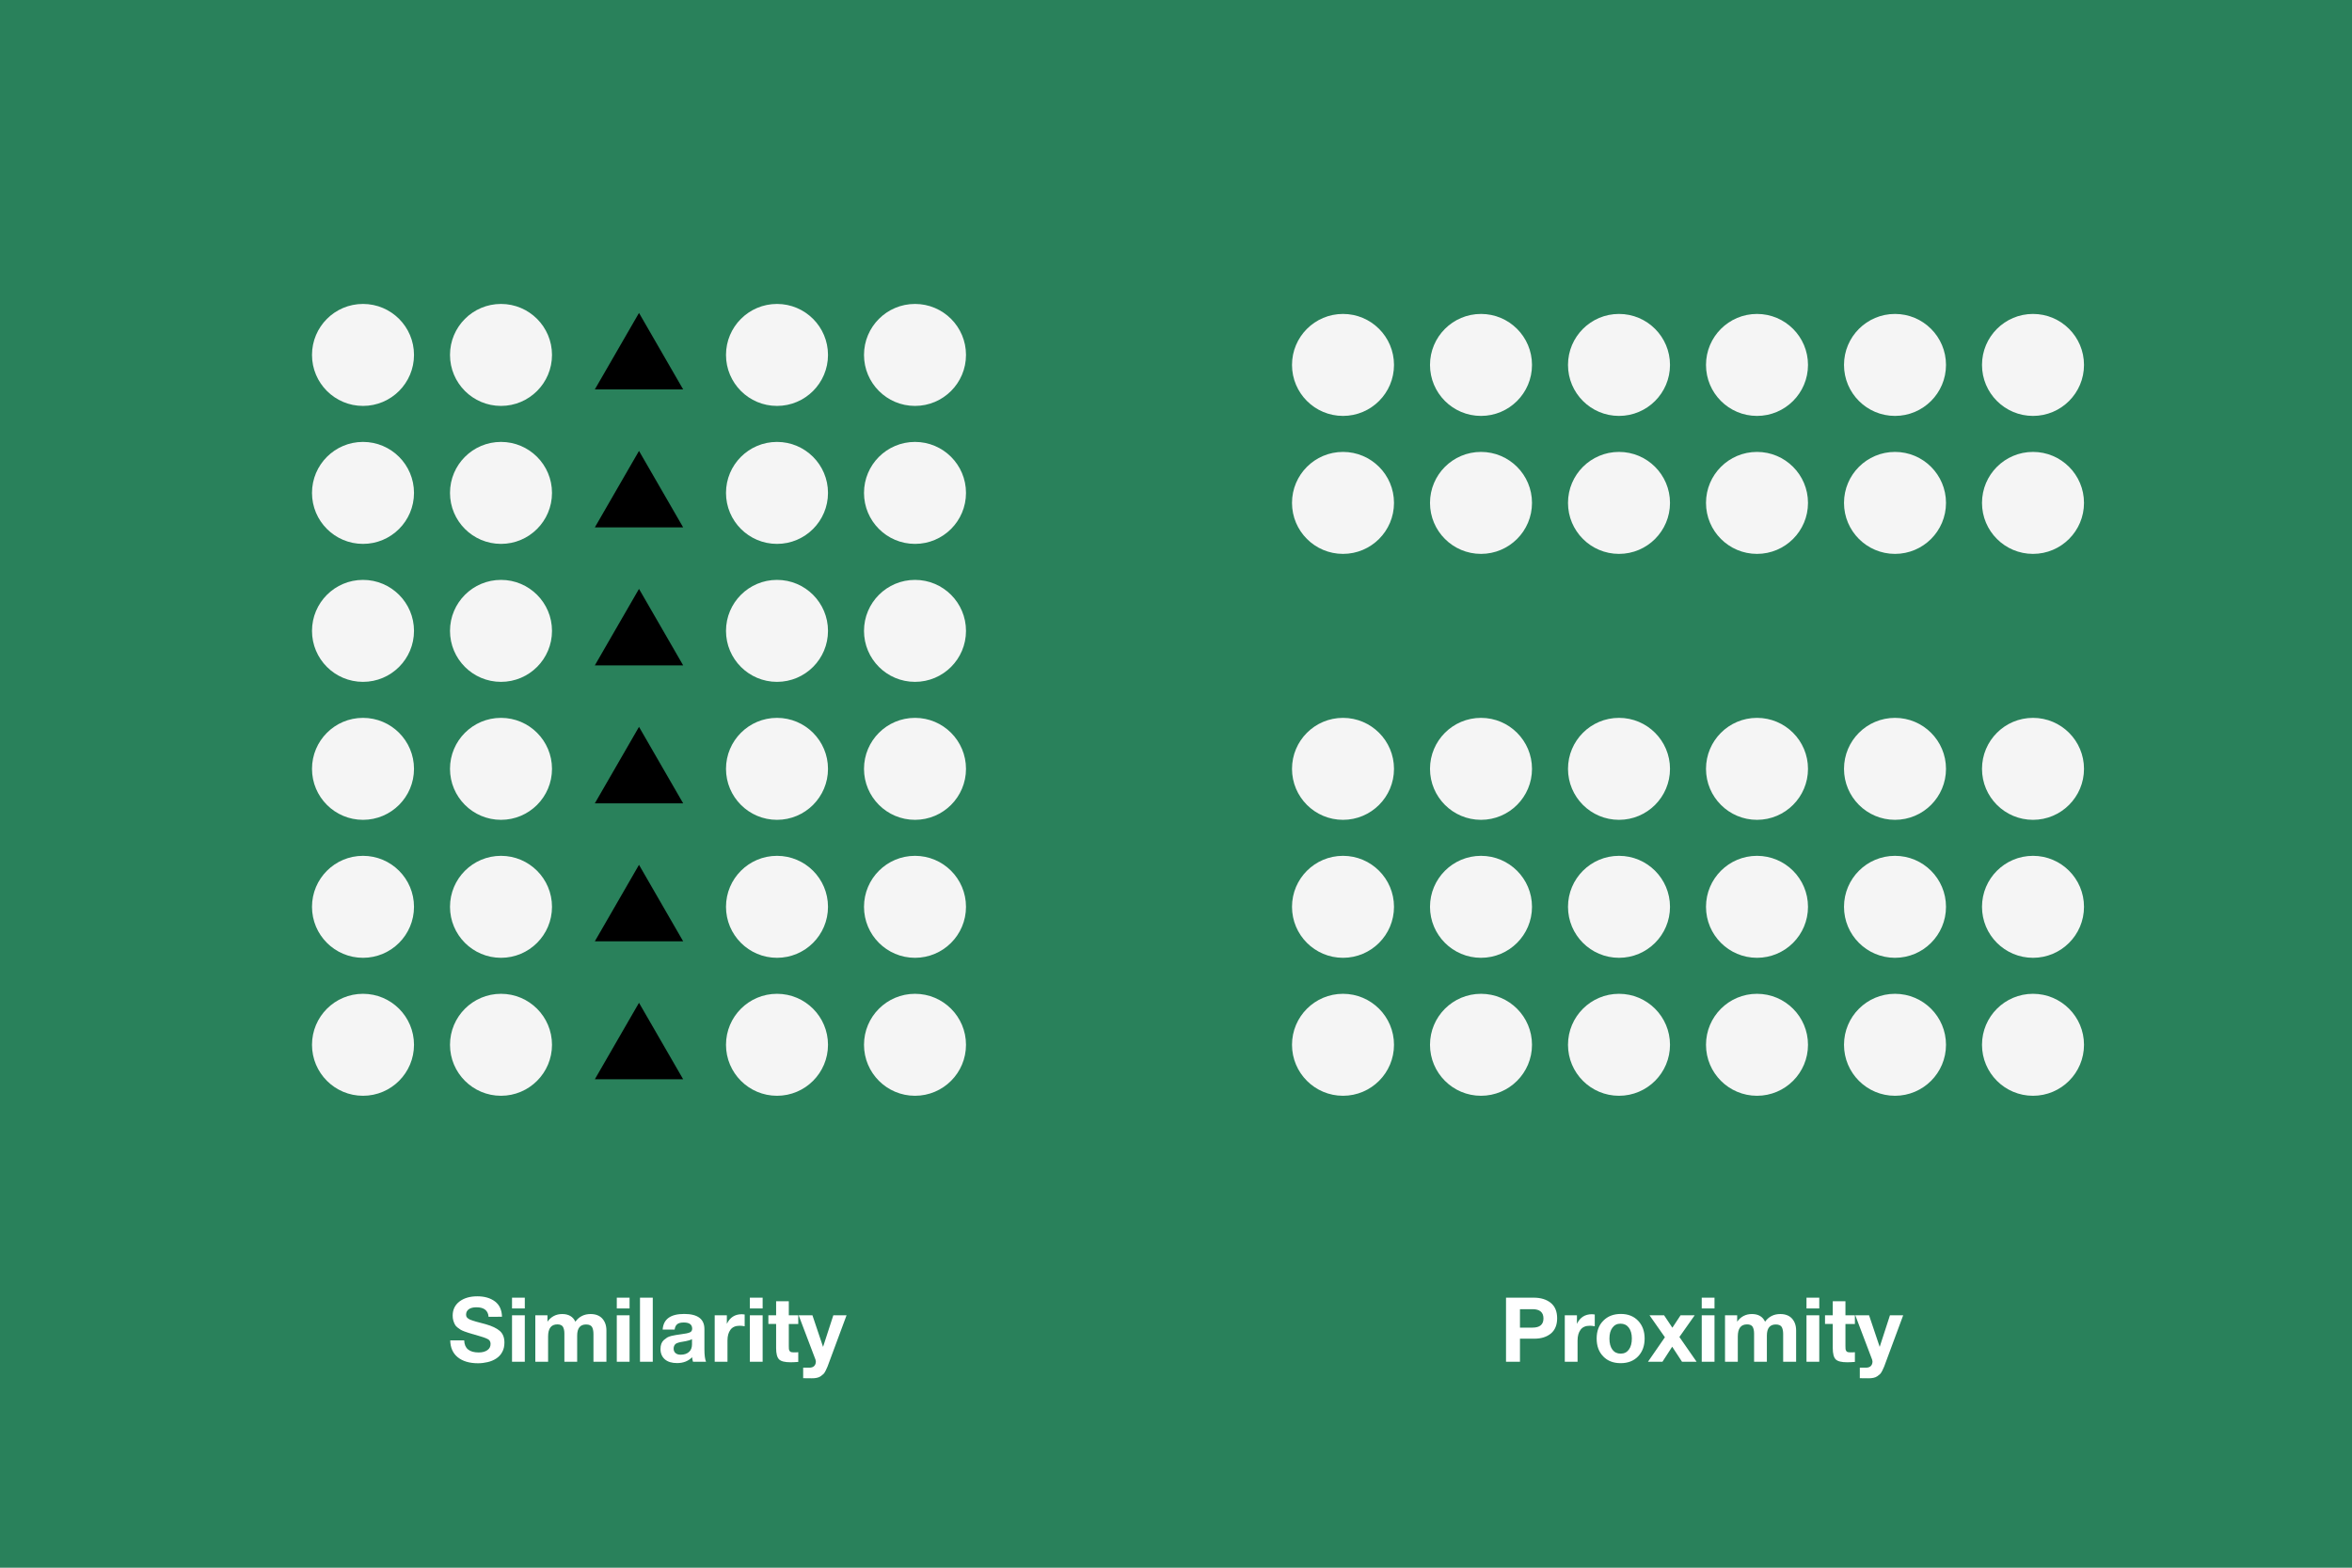
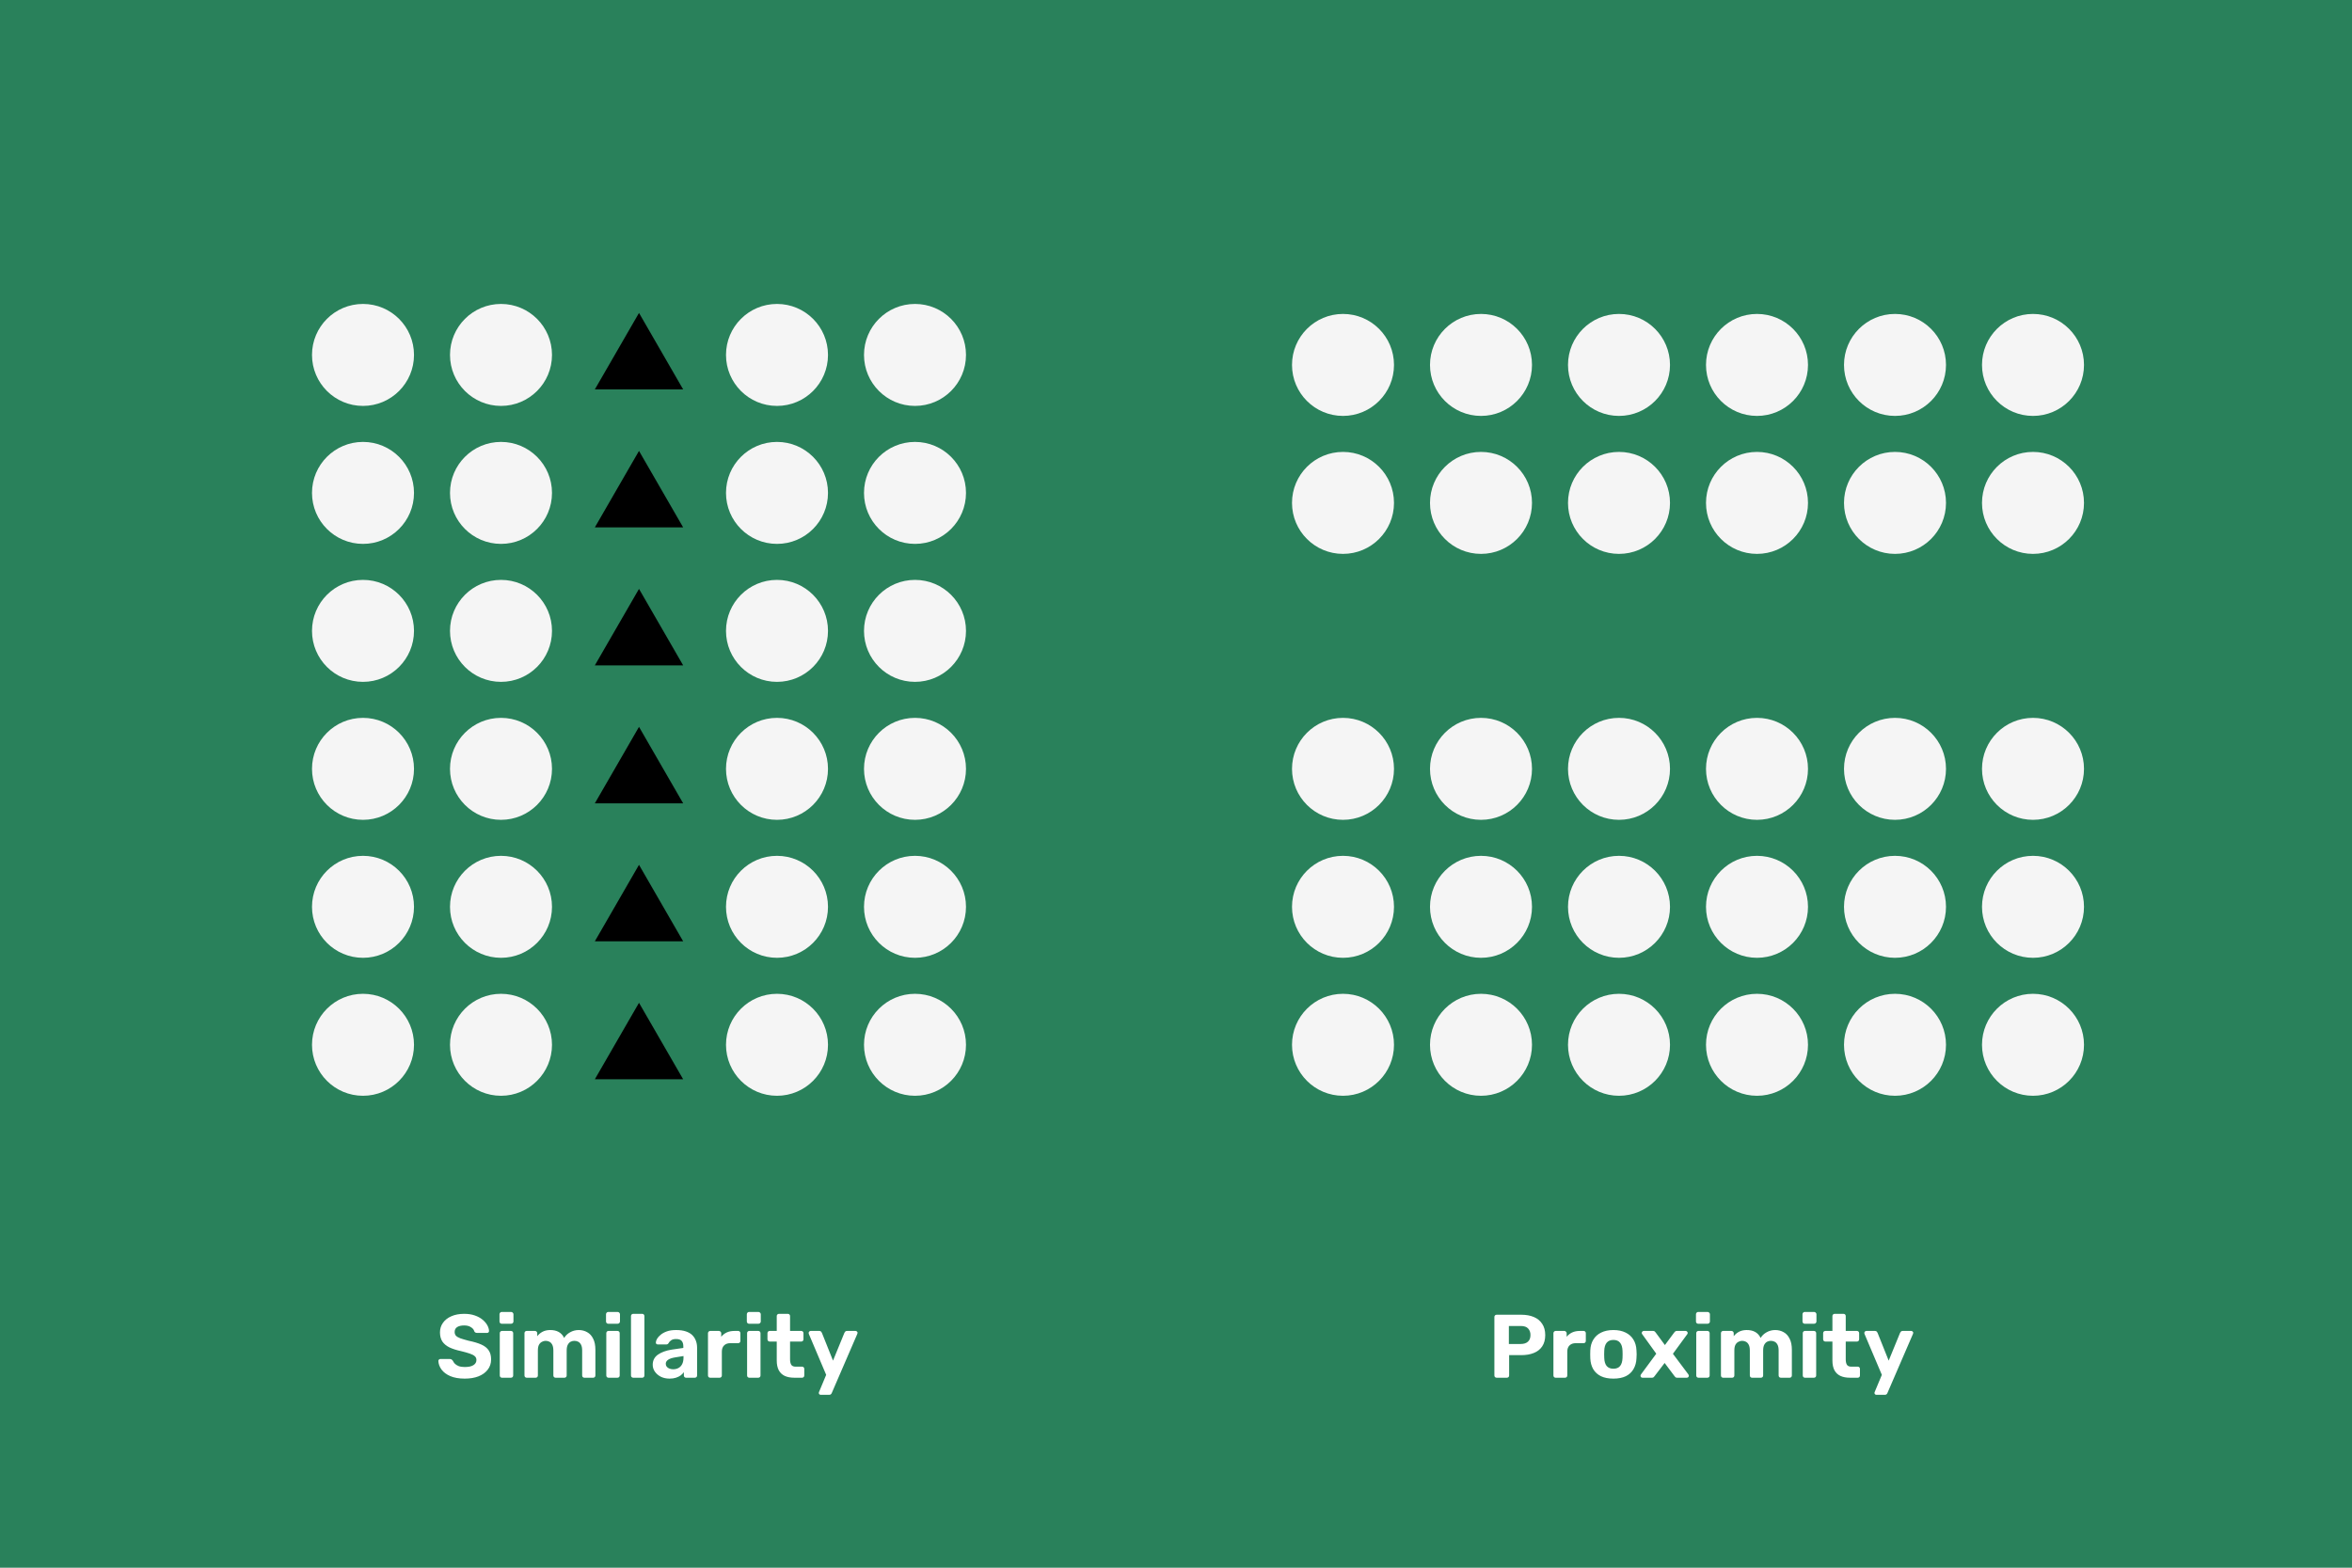
<svg xmlns="http://www.w3.org/2000/svg" width="1176" height="784" viewBox="0 0 1176 784" fill="none">
  <rect width="1176" height="784" fill="#29815B" />
  <circle cx="671.5" cy="182.5" r="25.5" fill="#F5F5F5" />
  <circle cx="457.5" cy="177.5" r="25.5" transform="rotate(90 457.5 177.5)" fill="#F5F5F5" />
  <circle cx="878.5" cy="182.5" r="25.5" fill="#F5F5F5" />
  <circle cx="457.5" cy="384.5" r="25.5" transform="rotate(90 457.5 384.5)" fill="#F5F5F5" />
  <circle cx="671.5" cy="251.5" r="25.5" fill="#F5F5F5" />
  <circle cx="388.5" cy="177.5" r="25.5" transform="rotate(90 388.5 177.5)" fill="#F5F5F5" />
  <circle cx="878.5" cy="251.5" r="25.5" fill="#F5F5F5" />
  <circle cx="388.5" cy="384.5" r="25.5" transform="rotate(90 388.5 384.5)" fill="#F5F5F5" />
  <circle cx="671.5" cy="384.5" r="25.5" fill="#F5F5F5" />
  <path d="M319.5 156.5L341.584 194.75H297.416L319.5 156.5Z" fill="black" />
  <circle cx="878.5" cy="384.5" r="25.5" fill="#F5F5F5" />
  <path d="M319.5 363.5L341.584 401.75H297.416L319.5 363.5Z" fill="black" />
  <circle cx="671.5" cy="453.5" r="25.5" fill="#F5F5F5" />
  <circle cx="250.5" cy="177.5" r="25.5" transform="rotate(90 250.5 177.5)" fill="#F5F5F5" />
  <circle cx="878.5" cy="453.5" r="25.5" fill="#F5F5F5" />
  <circle cx="250.5" cy="384.5" r="25.5" transform="rotate(90 250.5 384.5)" fill="#F5F5F5" />
  <circle cx="671.5" cy="522.5" r="25.5" fill="#F5F5F5" />
  <circle cx="181.5" cy="177.5" r="25.5" transform="rotate(90 181.5 177.5)" fill="#F5F5F5" />
  <circle cx="878.5" cy="522.5" r="25.5" fill="#F5F5F5" />
  <circle cx="181.5" cy="384.5" r="25.5" transform="rotate(90 181.5 384.5)" fill="#F5F5F5" />
  <circle cx="740.5" cy="182.5" r="25.5" fill="#F5F5F5" />
  <circle cx="457.5" cy="246.5" r="25.5" transform="rotate(90 457.5 246.5)" fill="#F5F5F5" />
  <circle cx="947.5" cy="182.5" r="25.5" fill="#F5F5F5" />
  <circle cx="457.5" cy="453.5" r="25.5" transform="rotate(90 457.5 453.5)" fill="#F5F5F5" />
  <circle cx="740.5" cy="251.5" r="25.5" fill="#F5F5F5" />
  <circle cx="388.5" cy="246.5" r="25.5" transform="rotate(90 388.5 246.5)" fill="#F5F5F5" />
  <circle cx="947.5" cy="251.5" r="25.5" fill="#F5F5F5" />
  <circle cx="388.5" cy="453.5" r="25.5" transform="rotate(90 388.5 453.5)" fill="#F5F5F5" />
  <circle cx="740.5" cy="384.5" r="25.5" fill="#F5F5F5" />
  <path d="M319.5 225.5L341.584 263.75H297.416L319.5 225.5Z" fill="black" />
  <circle cx="947.5" cy="384.5" r="25.5" fill="#F5F5F5" />
  <path d="M319.5 432.5L341.584 470.75H297.416L319.5 432.5Z" fill="black" />
  <circle cx="740.5" cy="453.5" r="25.5" fill="#F5F5F5" />
  <circle cx="250.5" cy="246.5" r="25.5" transform="rotate(90 250.5 246.5)" fill="#F5F5F5" />
  <circle cx="947.5" cy="453.5" r="25.5" fill="#F5F5F5" />
  <circle cx="250.5" cy="453.5" r="25.5" transform="rotate(90 250.5 453.5)" fill="#F5F5F5" />
  <circle cx="740.5" cy="522.5" r="25.5" fill="#F5F5F5" />
  <circle cx="181.5" cy="246.5" r="25.5" transform="rotate(90 181.5 246.5)" fill="#F5F5F5" />
  <circle cx="947.5" cy="522.5" r="25.5" fill="#F5F5F5" />
  <circle cx="181.5" cy="453.5" r="25.5" transform="rotate(90 181.5 453.5)" fill="#F5F5F5" />
  <circle cx="809.5" cy="182.5" r="25.5" fill="#F5F5F5" />
  <circle cx="457.5" cy="315.5" r="25.5" transform="rotate(90 457.5 315.5)" fill="#F5F5F5" />
  <circle cx="1016.5" cy="182.5" r="25.5" fill="#F5F5F5" />
  <circle cx="457.5" cy="522.5" r="25.5" transform="rotate(90 457.5 522.5)" fill="#F5F5F5" />
  <circle cx="809.5" cy="251.5" r="25.5" fill="#F5F5F5" />
  <circle cx="388.5" cy="315.5" r="25.5" transform="rotate(90 388.5 315.5)" fill="#F5F5F5" />
  <circle cx="1016.5" cy="251.5" r="25.5" fill="#F5F5F5" />
  <circle cx="388.5" cy="522.5" r="25.5" transform="rotate(90 388.5 522.5)" fill="#F5F5F5" />
  <circle cx="809.5" cy="384.5" r="25.5" fill="#F5F5F5" />
  <path d="M319.5 294.5L341.584 332.75H297.416L319.5 294.5Z" fill="black" />
  <circle cx="1016.5" cy="384.5" r="25.5" fill="#F5F5F5" />
  <path d="M319.5 501.5L341.584 539.75H297.416L319.5 501.5Z" fill="black" />
  <circle cx="809.5" cy="453.5" r="25.5" fill="#F5F5F5" />
  <circle cx="250.5" cy="315.5" r="25.5" transform="rotate(90 250.5 315.5)" fill="#F5F5F5" />
  <circle cx="1016.5" cy="453.5" r="25.5" fill="#F5F5F5" />
  <circle cx="250.5" cy="522.5" r="25.5" transform="rotate(90 250.5 522.5)" fill="#F5F5F5" />
  <circle cx="809.5" cy="522.5" r="25.5" fill="#F5F5F5" />
  <circle cx="181.5" cy="315.5" r="25.5" transform="rotate(90 181.5 315.5)" fill="#F5F5F5" />
  <circle cx="1016.5" cy="522.5" r="25.5" fill="#F5F5F5" />
  <circle cx="181.5" cy="522.5" r="25.5" transform="rotate(90 181.5 522.5)" fill="#F5F5F5" />
-   <path d="M250.998 658.5L244.293 658.545C244.023 655.35 241.998 653.775 238.218 653.775C236.598 653.775 235.338 654.09 234.438 654.72C233.538 655.35 233.043 656.25 233.043 657.42C233.043 657.78 233.133 658.14 233.223 658.455C233.358 658.725 233.583 658.995 233.898 659.265C234.258 659.535 234.573 659.715 234.888 659.895C235.248 660.075 235.743 660.255 236.373 660.435C237.003 660.615 237.588 660.795 238.128 660.975C238.668 661.11 239.388 661.29 240.333 661.56C241.323 661.785 242.133 662.01 242.853 662.235C246.003 663.135 248.388 664.26 249.918 665.61C251.448 666.96 252.213 668.895 252.213 671.415C252.213 673.215 251.853 674.835 251.088 676.185C250.368 677.535 249.333 678.615 248.073 679.425C246.813 680.235 245.418 680.82 243.888 681.18C242.358 681.54 240.738 681.765 239.028 681.765C234.708 681.765 231.288 680.73 228.858 678.75C226.428 676.77 225.168 673.935 225.123 670.335H232.098C232.233 674.34 234.663 676.365 239.343 676.365C241.188 676.365 242.628 675.96 243.708 675.195C244.788 674.43 245.283 673.395 245.283 672.09C245.283 670.965 244.833 670.155 243.843 669.66C242.853 669.12 240.828 668.445 237.678 667.545C237.498 667.5 237.363 667.455 237.273 667.455C237.183 667.41 237.093 667.365 236.913 667.32C236.778 667.275 236.643 667.23 236.508 667.23C235.428 666.915 234.708 666.69 234.258 666.555C233.853 666.42 233.178 666.195 232.278 665.88C231.378 665.52 230.703 665.25 230.298 664.98C229.848 664.71 229.353 664.305 228.723 663.855C228.093 663.36 227.688 662.865 227.418 662.325C227.148 661.785 226.878 661.155 226.653 660.39C226.428 659.625 226.338 658.815 226.338 657.915C226.338 654.99 227.463 652.65 229.713 650.895C231.963 649.185 234.933 648.285 238.668 648.285C242.268 648.285 245.193 649.14 247.488 650.85C249.738 652.56 250.908 655.08 250.998 658.5ZM262.402 648.96V654.36H256.012V648.96H262.402ZM262.402 657.78V681H256.012V657.78H262.402ZM303.208 681H296.728V667.14C296.728 665.61 296.458 664.44 296.008 663.63C295.513 662.82 294.523 662.37 293.038 662.37C290.068 662.37 288.583 664.26 288.583 667.95V681H282.193V666.87C282.193 665.43 281.923 664.35 281.473 663.54C280.978 662.73 280.033 662.325 278.683 662.325C275.578 662.325 274.048 664.35 274.048 668.4V681H267.658V657.78H273.733V660.975C275.533 658.455 278.008 657.15 281.113 657.15C284.308 657.15 286.513 658.455 287.683 660.975C289.528 658.455 292.048 657.15 295.288 657.15C297.808 657.15 299.788 657.915 301.138 659.4C302.488 660.885 303.208 662.865 303.208 665.385V681ZM314.784 648.96V654.36H308.394V648.96H314.784ZM314.784 657.78V681H308.394V657.78H314.784ZM326.386 648.96V681H319.996V648.96H326.386ZM353.018 681H346.493C346.313 680.415 346.133 679.65 346.043 678.75C344.108 680.73 341.588 681.675 338.528 681.675C335.963 681.675 333.938 681.09 332.453 679.83C331.013 678.57 330.248 676.86 330.248 674.655C330.248 673.665 330.383 672.81 330.653 672.045C330.923 671.325 331.328 670.695 331.913 670.155C332.498 669.66 333.038 669.255 333.578 668.895C334.118 668.58 334.838 668.31 335.738 668.085C336.683 667.905 337.448 667.725 337.988 667.635C338.573 667.545 339.383 667.41 340.418 667.275C342.668 667.005 344.153 666.69 344.918 666.33C345.683 666.015 346.088 665.385 346.088 664.485C346.088 662.415 344.693 661.38 341.903 661.38C340.418 661.38 339.338 661.65 338.663 662.19C337.943 662.73 337.493 663.63 337.313 664.935H331.328C331.688 659.715 335.243 657.105 342.083 657.105C348.833 657.105 352.208 659.625 352.208 664.665V674.7C352.208 677.67 352.478 679.74 353.018 681ZM345.998 669.705C345.278 670.155 343.748 670.605 341.498 670.965C339.608 671.235 338.393 671.64 337.808 672.09C337.178 672.63 336.818 673.44 336.818 674.43C336.818 675.375 337.133 676.14 337.763 676.68C338.393 677.22 339.248 677.49 340.328 677.49C342.038 677.49 343.433 677.04 344.468 676.14C345.503 675.24 345.998 673.935 345.998 672.315V669.705ZM372.332 657.375V663.27C371.432 663.09 370.577 663 369.857 663C367.742 663 366.212 663.675 365.222 665.025C364.232 666.375 363.737 668.13 363.737 670.38V681H357.347V657.78H363.422V662.055C364.952 658.86 367.427 657.24 370.937 657.24C371.207 657.24 371.702 657.285 372.332 657.375ZM381.318 648.96V654.36H374.928V648.96H381.318ZM381.318 657.78V681H374.928V657.78H381.318ZM399.129 657.78V662.145H394.404V673.08C394.404 673.755 394.404 674.25 394.449 674.565C394.449 674.88 394.584 675.195 394.764 675.555C394.944 675.87 395.214 676.095 395.574 676.185C395.934 676.275 396.474 676.32 397.194 676.32C397.959 676.32 398.589 676.32 399.129 676.23V681.09C397.554 681.225 396.249 681.27 395.259 681.27C392.469 681.27 390.534 680.82 389.544 679.83C388.554 678.84 388.059 676.95 388.059 674.16V662.1H384.189V657.78H388.059V650.76H394.404V657.78H399.129ZM423.275 657.78L414.68 680.955C414.275 682.125 413.96 682.935 413.78 683.385C413.6 683.835 413.285 684.51 412.88 685.365C412.475 686.175 412.115 686.76 411.755 687.12C411.395 687.435 410.945 687.795 410.36 688.245C409.775 688.65 409.1 688.92 408.38 689.055C407.66 689.235 406.805 689.28 405.86 689.28C405.05 689.28 403.655 689.28 401.585 689.235V683.97H404.69C405.725 683.97 406.535 683.7 407.075 683.16C407.615 682.62 407.93 681.855 407.93 680.865C407.93 680.64 407.84 680.325 407.75 679.965L399.335 657.78H406.22L411.53 673.575L416.66 657.78H423.275Z" fill="white" />
-   <path d="M753.01 648.96H766.825C770.425 648.96 773.26 649.86 775.375 651.57C777.49 653.28 778.57 655.845 778.57 659.265C778.57 662.64 777.49 665.205 775.42 666.915C773.305 668.625 770.56 669.48 767.185 669.48H759.985V681H753.01V648.96ZM759.985 654.72V663.945H766.24C769.885 663.945 771.73 662.415 771.73 659.355C771.73 656.295 769.885 654.72 766.285 654.72H759.985ZM797.379 657.375V663.27C796.479 663.09 795.624 663 794.904 663C792.789 663 791.259 663.675 790.269 665.025C789.279 666.375 788.784 668.13 788.784 670.38V681H782.394V657.78H788.469V662.055C789.999 658.86 792.474 657.24 795.984 657.24C796.254 657.24 796.749 657.285 797.379 657.375ZM810.434 657.105C813.989 657.105 816.869 658.23 819.029 660.48C821.189 662.73 822.314 665.7 822.314 669.39C822.314 673.125 821.189 676.095 819.029 678.345C816.869 680.595 813.944 681.72 810.344 681.72C806.699 681.72 803.774 680.595 801.614 678.345C799.409 676.095 798.329 673.125 798.329 669.39C798.329 665.7 799.409 662.73 801.659 660.48C803.864 658.23 806.789 657.105 810.434 657.105ZM810.254 661.965C808.544 661.965 807.194 662.64 806.204 663.99C805.214 665.295 804.719 667.095 804.719 669.435C804.719 671.775 805.214 673.62 806.204 674.97C807.194 676.275 808.544 676.95 810.344 676.95C812.099 676.95 813.449 676.275 814.439 674.925C815.429 673.575 815.924 671.73 815.924 669.345C815.924 667.05 815.384 665.25 814.394 663.945C813.404 662.64 812.009 661.965 810.254 661.965ZM847.348 657.78L839.698 668.625L848.293 681H841.003L836.098 673.485L831.238 681H823.993L832.453 668.76L824.758 657.78H832.048L836.188 663.99L840.283 657.78H847.348ZM857.253 648.96V654.36H850.863V648.96H857.253ZM857.253 657.78V681H850.863V657.78H857.253ZM898.06 681H891.58V667.14C891.58 665.61 891.31 664.44 890.86 663.63C890.365 662.82 889.375 662.37 887.89 662.37C884.92 662.37 883.435 664.26 883.435 667.95V681H877.045V666.87C877.045 665.43 876.775 664.35 876.325 663.54C875.83 662.73 874.885 662.325 873.535 662.325C870.43 662.325 868.9 664.35 868.9 668.4V681H862.51V657.78H868.585V660.975C870.385 658.455 872.86 657.15 875.965 657.15C879.16 657.15 881.365 658.455 882.535 660.975C884.38 658.455 886.9 657.15 890.14 657.15C892.66 657.15 894.64 657.915 895.99 659.4C897.34 660.885 898.06 662.865 898.06 665.385V681ZM909.636 648.96V654.36H903.246V648.96H909.636ZM909.636 657.78V681H903.246V657.78H909.636ZM927.448 657.78V662.145H922.723V673.08C922.723 673.755 922.723 674.25 922.768 674.565C922.768 674.88 922.903 675.195 923.083 675.555C923.263 675.87 923.533 676.095 923.893 676.185C924.253 676.275 924.793 676.32 925.513 676.32C926.278 676.32 926.908 676.32 927.448 676.23V681.09C925.873 681.225 924.568 681.27 923.578 681.27C920.788 681.27 918.853 680.82 917.863 679.83C916.873 678.84 916.378 676.95 916.378 674.16V662.1H912.508V657.78H916.378V650.76H922.723V657.78H927.448ZM951.593 657.78L942.998 680.955C942.593 682.125 942.278 682.935 942.098 683.385C941.918 683.835 941.603 684.51 941.198 685.365C940.793 686.175 940.433 686.76 940.073 687.12C939.713 687.435 939.263 687.795 938.678 688.245C938.093 688.65 937.418 688.92 936.698 689.055C935.978 689.235 935.123 689.28 934.178 689.28C933.368 689.28 931.973 689.28 929.903 689.235V683.97H933.008C934.043 683.97 934.853 683.7 935.393 683.16C935.933 682.62 936.248 681.855 936.248 680.865C936.248 680.64 936.158 680.325 936.068 679.965L927.653 657.78H934.538L939.848 673.575L944.978 657.78H951.593Z" fill="white" />
+   <path d="M232.366 689.45C229.486 689.45 227.071 689.03 225.121 688.19C223.201 687.35 221.746 686.255 220.756 684.905C219.766 683.555 219.241 682.115 219.181 680.585C219.181 680.345 219.271 680.135 219.451 679.955C219.631 679.745 219.856 679.64 220.126 679.64H224.941C225.331 679.64 225.631 679.73 225.841 679.91C226.051 680.06 226.246 680.255 226.426 680.495C226.636 681.005 226.966 681.5 227.416 681.98C227.896 682.46 228.541 682.865 229.351 683.195C230.161 683.495 231.166 683.645 232.366 683.645C234.316 683.645 235.771 683.33 236.731 682.7C237.721 682.07 238.216 681.215 238.216 680.135C238.216 679.355 237.946 678.725 237.406 678.245C236.896 677.765 236.071 677.33 234.931 676.94C233.821 676.55 232.336 676.13 230.476 675.68C228.226 675.2 226.306 674.585 224.716 673.835C223.156 673.055 221.971 672.065 221.161 670.865C220.381 669.635 219.991 668.12 219.991 666.32C219.991 664.52 220.486 662.93 221.476 661.55C222.466 660.14 223.861 659.045 225.661 658.265C227.461 657.455 229.606 657.05 232.096 657.05C234.106 657.05 235.876 657.32 237.406 657.86C238.966 658.4 240.256 659.105 241.276 659.975C242.326 660.845 243.121 661.775 243.661 662.765C244.201 663.755 244.486 664.715 244.516 665.645C244.516 665.885 244.426 666.11 244.246 666.32C244.066 666.5 243.841 666.59 243.571 666.59H238.531C238.231 666.59 237.961 666.53 237.721 666.41C237.481 666.29 237.286 666.08 237.136 665.78C236.956 665 236.416 664.325 235.516 663.755C234.646 663.155 233.506 662.855 232.096 662.855C230.626 662.855 229.456 663.125 228.586 663.665C227.746 664.205 227.326 665.03 227.326 666.14C227.326 666.86 227.536 667.475 227.956 667.985C228.406 668.465 229.141 668.9 230.161 669.29C231.211 669.65 232.591 670.055 234.301 670.505C236.941 671.045 239.086 671.69 240.736 672.44C242.386 673.19 243.601 674.165 244.381 675.365C245.161 676.535 245.551 678.02 245.551 679.82C245.551 681.83 244.981 683.555 243.841 684.995C242.731 686.435 241.186 687.545 239.206 688.325C237.256 689.075 234.976 689.45 232.366 689.45ZM250.967 689C250.667 689 250.412 688.895 250.202 688.685C249.992 688.475 249.887 688.205 249.887 687.875V666.725C249.887 666.395 249.992 666.125 250.202 665.915C250.412 665.705 250.667 665.6 250.967 665.6H255.467C255.797 665.6 256.067 665.705 256.277 665.915C256.487 666.125 256.592 666.395 256.592 666.725V687.875C256.592 688.205 256.487 688.475 256.277 688.685C256.067 688.895 255.797 689 255.467 689H250.967ZM250.832 662C250.532 662 250.277 661.895 250.067 661.685C249.857 661.475 249.752 661.205 249.752 660.875V657.275C249.752 656.945 249.857 656.675 250.067 656.465C250.277 656.225 250.532 656.105 250.832 656.105H255.557C255.887 656.105 256.157 656.225 256.367 656.465C256.607 656.675 256.727 656.945 256.727 657.275V660.875C256.727 661.205 256.607 661.475 256.367 661.685C256.157 661.895 255.887 662 255.557 662H250.832ZM263.315 689C263.015 689 262.76 688.895 262.55 688.685C262.34 688.475 262.235 688.205 262.235 687.875V666.725C262.235 666.395 262.34 666.125 262.55 665.915C262.76 665.705 263.015 665.6 263.315 665.6H267.5C267.8 665.6 268.055 665.705 268.265 665.915C268.505 666.125 268.625 666.395 268.625 666.725V668.255C269.225 667.415 270.05 666.695 271.1 666.095C272.18 665.495 273.455 665.18 274.925 665.15C278.405 665.09 280.79 666.41 282.08 669.11C282.77 667.94 283.76 666.995 285.05 666.275C286.37 665.525 287.81 665.15 289.37 665.15C290.93 665.15 292.34 665.51 293.6 666.23C294.86 666.92 295.85 668 296.57 669.47C297.32 670.91 297.695 672.77 297.695 675.05V687.875C297.695 688.205 297.59 688.475 297.38 688.685C297.17 688.895 296.915 689 296.615 689H292.16C291.86 689 291.605 688.895 291.395 688.685C291.185 688.475 291.08 688.205 291.08 687.875V675.41C291.08 674.18 290.9 673.22 290.54 672.53C290.18 671.81 289.7 671.3 289.1 671C288.53 670.7 287.885 670.55 287.165 670.55C286.535 670.55 285.92 670.7 285.32 671C284.75 671.3 284.27 671.81 283.88 672.53C283.52 673.22 283.34 674.18 283.34 675.41V687.875C283.34 688.205 283.235 688.475 283.025 688.685C282.815 688.895 282.545 689 282.215 689H277.805C277.475 689 277.205 688.895 276.995 688.685C276.785 688.475 276.68 688.205 276.68 687.875V675.41C276.68 674.18 276.5 673.22 276.14 672.53C275.78 671.81 275.3 671.3 274.7 671C274.13 670.7 273.5 670.55 272.81 670.55C272.18 670.55 271.565 670.715 270.965 671.045C270.365 671.345 269.87 671.84 269.48 672.53C269.12 673.22 268.94 674.165 268.94 675.365V687.875C268.94 688.205 268.835 688.475 268.625 688.685C268.415 688.895 268.16 689 267.86 689H263.315ZM304.228 689C303.928 689 303.673 688.895 303.463 688.685C303.253 688.475 303.148 688.205 303.148 687.875V666.725C303.148 666.395 303.253 666.125 303.463 665.915C303.673 665.705 303.928 665.6 304.228 665.6H308.728C309.058 665.6 309.328 665.705 309.538 665.915C309.748 666.125 309.853 666.395 309.853 666.725V687.875C309.853 688.205 309.748 688.475 309.538 688.685C309.328 688.895 309.058 689 308.728 689H304.228ZM304.093 662C303.793 662 303.538 661.895 303.328 661.685C303.118 661.475 303.013 661.205 303.013 660.875V657.275C303.013 656.945 303.118 656.675 303.328 656.465C303.538 656.225 303.793 656.105 304.093 656.105H308.818C309.148 656.105 309.418 656.225 309.628 656.465C309.868 656.675 309.988 656.945 309.988 657.275V660.875C309.988 661.205 309.868 661.475 309.628 661.685C309.418 661.895 309.148 662 308.818 662H304.093ZM316.622 689C316.292 689 316.022 688.895 315.812 688.685C315.602 688.475 315.497 688.205 315.497 687.875V658.175C315.497 657.845 315.602 657.575 315.812 657.365C316.022 657.155 316.292 657.05 316.622 657.05H321.122C321.422 657.05 321.677 657.155 321.887 657.365C322.097 657.575 322.202 657.845 322.202 658.175V687.875C322.202 688.205 322.097 688.475 321.887 688.685C321.677 688.895 321.422 689 321.122 689H316.622ZM334.774 689.45C333.184 689.45 331.759 689.15 330.499 688.55C329.239 687.92 328.234 687.08 327.484 686.03C326.734 684.98 326.359 683.81 326.359 682.52C326.359 680.39 327.214 678.71 328.924 677.48C330.664 676.25 332.944 675.41 335.764 674.96L341.659 674.105V673.295C341.659 672.125 341.389 671.225 340.849 670.595C340.309 669.965 339.364 669.65 338.014 669.65C337.024 669.65 336.229 669.845 335.629 670.235C335.029 670.625 334.564 671.135 334.234 671.765C333.994 672.155 333.649 672.35 333.199 672.35H328.924C328.594 672.35 328.339 672.26 328.159 672.08C327.979 671.87 327.904 671.63 327.934 671.36C327.934 670.85 328.129 670.25 328.519 669.56C328.909 668.87 329.509 668.195 330.319 667.535C331.129 666.845 332.164 666.275 333.424 665.825C334.684 665.375 336.229 665.15 338.059 665.15C339.949 665.15 341.569 665.375 342.919 665.825C344.269 666.275 345.349 666.905 346.159 667.715C346.969 668.525 347.569 669.47 347.959 670.55C348.349 671.6 348.544 672.74 348.544 673.97V687.875C348.544 688.205 348.439 688.475 348.229 688.685C348.019 688.895 347.749 689 347.419 689H343.009C342.709 689 342.454 688.895 342.244 688.685C342.034 688.475 341.929 688.205 341.929 687.875V686.21C341.539 686.78 341.014 687.32 340.354 687.83C339.694 688.31 338.899 688.7 337.969 689C337.069 689.3 336.004 689.45 334.774 689.45ZM336.574 684.77C337.564 684.77 338.449 684.56 339.229 684.14C340.009 683.72 340.624 683.075 341.074 682.205C341.524 681.335 341.749 680.24 341.749 678.92V678.155L337.564 678.83C335.944 679.1 334.759 679.505 334.009 680.045C333.259 680.585 332.884 681.245 332.884 682.025C332.884 682.595 333.049 683.09 333.379 683.51C333.739 683.93 334.204 684.245 334.774 684.455C335.344 684.665 335.944 684.77 336.574 684.77ZM355.073 689C354.773 689 354.518 688.895 354.308 688.685C354.098 688.475 353.993 688.205 353.993 687.875V666.725C353.993 666.425 354.098 666.17 354.308 665.96C354.518 665.72 354.773 665.6 355.073 665.6H359.483C359.783 665.6 360.038 665.72 360.248 665.96C360.488 666.17 360.608 666.425 360.608 666.725V668.525C361.358 667.595 362.273 666.875 363.353 666.365C364.463 665.855 365.738 665.6 367.178 665.6H369.113C369.413 665.6 369.668 665.705 369.878 665.915C370.088 666.125 370.193 666.395 370.193 666.725V670.595C370.193 670.925 370.088 671.195 369.878 671.405C369.668 671.615 369.413 671.72 369.113 671.72H365.153C363.833 671.72 362.798 672.095 362.048 672.845C361.298 673.565 360.923 674.6 360.923 675.95V687.875C360.923 688.205 360.818 688.475 360.608 688.685C360.398 688.895 360.128 689 359.798 689H355.073ZM374.629 689C374.329 689 374.074 688.895 373.864 688.685C373.654 688.475 373.549 688.205 373.549 687.875V666.725C373.549 666.395 373.654 666.125 373.864 665.915C374.074 665.705 374.329 665.6 374.629 665.6H379.129C379.459 665.6 379.729 665.705 379.939 665.915C380.149 666.125 380.254 666.395 380.254 666.725V687.875C380.254 688.205 380.149 688.475 379.939 688.685C379.729 688.895 379.459 689 379.129 689H374.629ZM374.494 662C374.194 662 373.939 661.895 373.729 661.685C373.519 661.475 373.414 661.205 373.414 660.875V657.275C373.414 656.945 373.519 656.675 373.729 656.465C373.939 656.225 374.194 656.105 374.494 656.105H379.219C379.549 656.105 379.819 656.225 380.029 656.465C380.269 656.675 380.389 656.945 380.389 657.275V660.875C380.389 661.205 380.269 661.475 380.029 661.685C379.819 661.895 379.549 662 379.219 662H374.494ZM397.147 689C395.287 689 393.697 688.7 392.377 688.1C391.057 687.47 390.052 686.51 389.362 685.22C388.702 683.93 388.372 682.31 388.372 680.36V670.91H384.862C384.532 670.91 384.262 670.805 384.052 670.595C383.842 670.385 383.737 670.115 383.737 669.785V666.725C383.737 666.395 383.842 666.125 384.052 665.915C384.262 665.705 384.532 665.6 384.862 665.6H388.372V658.175C388.372 657.845 388.477 657.575 388.687 657.365C388.927 657.155 389.197 657.05 389.497 657.05H393.907C394.237 657.05 394.507 657.155 394.717 657.365C394.927 657.575 395.032 657.845 395.032 658.175V665.6H400.657C400.957 665.6 401.212 665.705 401.422 665.915C401.632 666.125 401.737 666.395 401.737 666.725V669.785C401.737 670.115 401.632 670.385 401.422 670.595C401.212 670.805 400.957 670.91 400.657 670.91H395.032V679.82C395.032 680.96 395.227 681.86 395.617 682.52C396.037 683.15 396.757 683.465 397.777 683.465H401.062C401.362 683.465 401.617 683.57 401.827 683.78C402.037 683.99 402.142 684.245 402.142 684.545V687.875C402.142 688.205 402.037 688.475 401.827 688.685C401.617 688.895 401.362 689 401.062 689H397.147ZM410.343 697.55C410.103 697.55 409.878 697.46 409.668 697.28C409.488 697.1 409.398 696.875 409.398 696.605C409.398 696.545 409.413 696.455 409.443 696.335C409.473 696.245 409.518 696.125 409.578 695.975L413.088 687.56L404.448 667.175C404.358 666.935 404.313 666.74 404.313 666.59C404.343 666.32 404.448 666.095 404.628 665.915C404.808 665.705 405.033 665.6 405.303 665.6H409.668C410.058 665.6 410.343 665.705 410.523 665.915C410.703 666.095 410.838 666.29 410.928 666.5L416.508 680.45L422.223 666.5C422.343 666.26 422.493 666.05 422.673 665.87C422.853 665.69 423.138 665.6 423.528 665.6H427.803C428.073 665.6 428.298 665.705 428.478 665.915C428.688 666.095 428.793 666.305 428.793 666.545C428.793 666.695 428.733 666.905 428.613 667.175L415.878 696.65C415.788 696.89 415.638 697.1 415.428 697.28C415.248 697.46 414.963 697.55 414.573 697.55H410.343Z" fill="white" />
+   <path d="M748.316 689C747.986 689 747.716 688.895 747.506 688.685C747.296 688.475 747.191 688.205 747.191 687.875V658.625C747.191 658.295 747.296 658.025 747.506 657.815C747.716 657.605 747.986 657.5 748.316 657.5H760.601C763.031 657.5 765.131 657.875 766.901 658.625C768.701 659.375 770.096 660.515 771.086 662.045C772.106 663.545 772.616 665.42 772.616 667.67C772.616 669.95 772.106 671.84 771.086 673.34C770.096 674.81 768.701 675.905 766.901 676.625C765.131 677.345 763.031 677.705 760.601 677.705H754.571V687.875C754.571 688.205 754.466 688.475 754.256 688.685C754.046 688.895 753.776 689 753.446 689H748.316ZM754.436 672.125H760.376C761.906 672.125 763.091 671.75 763.931 671C764.801 670.25 765.236 669.125 765.236 667.625C765.236 666.305 764.846 665.225 764.066 664.385C763.316 663.545 762.086 663.125 760.376 663.125H754.436V672.125ZM777.791 689C777.491 689 777.236 688.895 777.026 688.685C776.816 688.475 776.711 688.205 776.711 687.875V666.725C776.711 666.425 776.816 666.17 777.026 665.96C777.236 665.72 777.491 665.6 777.791 665.6H782.201C782.501 665.6 782.756 665.72 782.966 665.96C783.206 666.17 783.326 666.425 783.326 666.725V668.525C784.076 667.595 784.991 666.875 786.071 666.365C787.181 665.855 788.456 665.6 789.896 665.6H791.831C792.131 665.6 792.386 665.705 792.596 665.915C792.806 666.125 792.911 666.395 792.911 666.725V670.595C792.911 670.925 792.806 671.195 792.596 671.405C792.386 671.615 792.131 671.72 791.831 671.72H787.871C786.551 671.72 785.516 672.095 784.766 672.845C784.016 673.565 783.641 674.6 783.641 675.95V687.875C783.641 688.205 783.536 688.475 783.326 688.685C783.116 688.895 782.846 689 782.516 689H777.791ZM806.713 689.45C804.223 689.45 802.138 689.045 800.458 688.235C798.778 687.395 797.488 686.21 796.588 684.68C795.718 683.15 795.238 681.365 795.148 679.325C795.118 678.725 795.103 678.05 795.103 677.3C795.103 676.52 795.118 675.845 795.148 675.275C795.238 673.205 795.748 671.42 796.678 669.92C797.608 668.39 798.913 667.22 800.593 666.41C802.273 665.57 804.313 665.15 806.713 665.15C809.083 665.15 811.108 665.57 812.788 666.41C814.468 667.22 815.773 668.39 816.703 669.92C817.633 671.42 818.143 673.205 818.233 675.275C818.293 675.845 818.323 676.52 818.323 677.3C818.323 678.05 818.293 678.725 818.233 679.325C818.143 681.365 817.648 683.15 816.748 684.68C815.878 686.21 814.603 687.395 812.923 688.235C811.243 689.045 809.173 689.45 806.713 689.45ZM806.713 684.5C808.183 684.5 809.293 684.05 810.043 683.15C810.793 682.22 811.198 680.87 811.258 679.1C811.288 678.65 811.303 678.05 811.303 677.3C811.303 676.55 811.288 675.95 811.258 675.5C811.198 673.76 810.793 672.425 810.043 671.495C809.293 670.565 808.183 670.1 806.713 670.1C805.243 670.1 804.118 670.565 803.338 671.495C802.588 672.425 802.183 673.76 802.123 675.5C802.093 675.95 802.078 676.55 802.078 677.3C802.078 678.05 802.093 678.65 802.123 679.1C802.183 680.87 802.588 682.22 803.338 683.15C804.118 684.05 805.243 684.5 806.713 684.5ZM821.248 689C820.978 689 820.738 688.91 820.528 688.73C820.348 688.52 820.258 688.28 820.258 688.01C820.258 687.92 820.273 687.815 820.303 687.695C820.363 687.545 820.438 687.41 820.528 687.29L828.133 676.985L821.158 667.31C821.068 667.19 820.993 667.07 820.933 666.95C820.903 666.83 820.888 666.71 820.888 666.59C820.888 666.32 820.978 666.095 821.158 665.915C821.368 665.705 821.608 665.6 821.878 665.6H826.558C826.918 665.6 827.188 665.69 827.368 665.87C827.578 666.05 827.728 666.215 827.818 666.365L832.453 672.665L837.088 666.41C837.208 666.26 837.358 666.095 837.538 665.915C837.718 665.705 838.003 665.6 838.393 665.6H842.848C843.118 665.6 843.343 665.705 843.523 665.915C843.733 666.095 843.838 666.32 843.838 666.59C843.838 666.71 843.823 666.83 843.793 666.95C843.763 667.07 843.688 667.19 843.568 667.31L836.458 677.03L844.153 687.29C844.243 687.41 844.303 687.53 844.333 687.65C844.393 687.77 844.423 687.89 844.423 688.01C844.423 688.28 844.318 688.52 844.108 688.73C843.928 688.91 843.703 689 843.433 689H838.528C838.198 689 837.943 688.925 837.763 688.775C837.583 688.595 837.433 688.43 837.313 688.28L832.318 681.62L827.233 688.28C827.143 688.4 827.008 688.55 826.828 688.73C826.648 688.91 826.378 689 826.018 689H821.248ZM849.202 689C848.902 689 848.647 688.895 848.437 688.685C848.227 688.475 848.122 688.205 848.122 687.875V666.725C848.122 666.395 848.227 666.125 848.437 665.915C848.647 665.705 848.902 665.6 849.202 665.6H853.702C854.032 665.6 854.302 665.705 854.512 665.915C854.722 666.125 854.827 666.395 854.827 666.725V687.875C854.827 688.205 854.722 688.475 854.512 688.685C854.302 688.895 854.032 689 853.702 689H849.202ZM849.067 662C848.767 662 848.512 661.895 848.302 661.685C848.092 661.475 847.987 661.205 847.987 660.875V657.275C847.987 656.945 848.092 656.675 848.302 656.465C848.512 656.225 848.767 656.105 849.067 656.105H853.792C854.122 656.105 854.392 656.225 854.602 656.465C854.842 656.675 854.962 656.945 854.962 657.275V660.875C854.962 661.205 854.842 661.475 854.602 661.685C854.392 661.895 854.122 662 853.792 662H849.067ZM861.551 689C861.251 689 860.996 688.895 860.786 688.685C860.576 688.475 860.471 688.205 860.471 687.875V666.725C860.471 666.395 860.576 666.125 860.786 665.915C860.996 665.705 861.251 665.6 861.551 665.6H865.736C866.036 665.6 866.291 665.705 866.501 665.915C866.741 666.125 866.861 666.395 866.861 666.725V668.255C867.461 667.415 868.286 666.695 869.336 666.095C870.416 665.495 871.691 665.18 873.161 665.15C876.641 665.09 879.026 666.41 880.316 669.11C881.006 667.94 881.996 666.995 883.286 666.275C884.606 665.525 886.046 665.15 887.606 665.15C889.166 665.15 890.576 665.51 891.836 666.23C893.096 666.92 894.086 668 894.806 669.47C895.556 670.91 895.931 672.77 895.931 675.05V687.875C895.931 688.205 895.826 688.475 895.616 688.685C895.406 688.895 895.151 689 894.851 689H890.396C890.096 689 889.841 688.895 889.631 688.685C889.421 688.475 889.316 688.205 889.316 687.875V675.41C889.316 674.18 889.136 673.22 888.776 672.53C888.416 671.81 887.936 671.3 887.336 671C886.766 670.7 886.121 670.55 885.401 670.55C884.771 670.55 884.156 670.7 883.556 671C882.986 671.3 882.506 671.81 882.116 672.53C881.756 673.22 881.576 674.18 881.576 675.41V687.875C881.576 688.205 881.471 688.475 881.261 688.685C881.051 688.895 880.781 689 880.451 689H876.041C875.711 689 875.441 688.895 875.231 688.685C875.021 688.475 874.916 688.205 874.916 687.875V675.41C874.916 674.18 874.736 673.22 874.376 672.53C874.016 671.81 873.536 671.3 872.936 671C872.366 670.7 871.736 670.55 871.046 670.55C870.416 670.55 869.801 670.715 869.201 671.045C868.601 671.345 868.106 671.84 867.716 672.53C867.356 673.22 867.176 674.165 867.176 675.365V687.875C867.176 688.205 867.071 688.475 866.861 688.685C866.651 688.895 866.396 689 866.096 689H861.551ZM902.464 689C902.164 689 901.909 688.895 901.699 688.685C901.489 688.475 901.384 688.205 901.384 687.875V666.725C901.384 666.395 901.489 666.125 901.699 665.915C901.909 665.705 902.164 665.6 902.464 665.6H906.964C907.294 665.6 907.564 665.705 907.774 665.915C907.984 666.125 908.089 666.395 908.089 666.725V687.875C908.089 688.205 907.984 688.475 907.774 688.685C907.564 688.895 907.294 689 906.964 689H902.464ZM902.329 662C902.029 662 901.774 661.895 901.564 661.685C901.354 661.475 901.249 661.205 901.249 660.875V657.275C901.249 656.945 901.354 656.675 901.564 656.465C901.774 656.225 902.029 656.105 902.329 656.105H907.054C907.384 656.105 907.654 656.225 907.864 656.465C908.104 656.675 908.224 656.945 908.224 657.275V660.875C908.224 661.205 908.104 661.475 907.864 661.685C907.654 661.895 907.384 662 907.054 662H902.329ZM924.982 689C923.122 689 921.532 688.7 920.212 688.1C918.892 687.47 917.887 686.51 917.197 685.22C916.537 683.93 916.207 682.31 916.207 680.36V670.91H912.697C912.367 670.91 912.097 670.805 911.887 670.595C911.677 670.385 911.572 670.115 911.572 669.785V666.725C911.572 666.395 911.677 666.125 911.887 665.915C912.097 665.705 912.367 665.6 912.697 665.6H916.207V658.175C916.207 657.845 916.312 657.575 916.522 657.365C916.762 657.155 917.032 657.05 917.332 657.05H921.742C922.072 657.05 922.342 657.155 922.552 657.365C922.762 657.575 922.867 657.845 922.867 658.175V665.6H928.492C928.792 665.6 929.047 665.705 929.257 665.915C929.467 666.125 929.572 666.395 929.572 666.725V669.785C929.572 670.115 929.467 670.385 929.257 670.595C929.047 670.805 928.792 670.91 928.492 670.91H922.867V679.82C922.867 680.96 923.062 681.86 923.452 682.52C923.872 683.15 924.592 683.465 925.612 683.465H928.897C929.197 683.465 929.452 683.57 929.662 683.78C929.872 683.99 929.977 684.245 929.977 684.545V687.875C929.977 688.205 929.872 688.475 929.662 688.685C929.452 688.895 929.197 689 928.897 689H924.982ZM938.178 697.55C937.938 697.55 937.713 697.46 937.503 697.28C937.323 697.1 937.233 696.875 937.233 696.605C937.233 696.545 937.248 696.455 937.278 696.335C937.308 696.245 937.353 696.125 937.413 695.975L940.923 687.56L932.283 667.175C932.193 666.935 932.148 666.74 932.148 666.59C932.178 666.32 932.283 666.095 932.463 665.915C932.643 665.705 932.868 665.6 933.138 665.6H937.503C937.893 665.6 938.178 665.705 938.358 665.915C938.538 666.095 938.673 666.29 938.763 666.5L944.343 680.45L950.058 666.5C950.178 666.26 950.328 666.05 950.508 665.87C950.688 665.69 950.973 665.6 951.363 665.6H955.638C955.908 665.6 956.133 665.705 956.313 665.915C956.523 666.095 956.628 666.305 956.628 666.545C956.628 666.695 956.568 666.905 956.448 667.175L943.713 696.65C943.623 696.89 943.473 697.1 943.263 697.28C943.083 697.46 942.798 697.55 942.408 697.55H938.178Z" fill="white" />
</svg>
